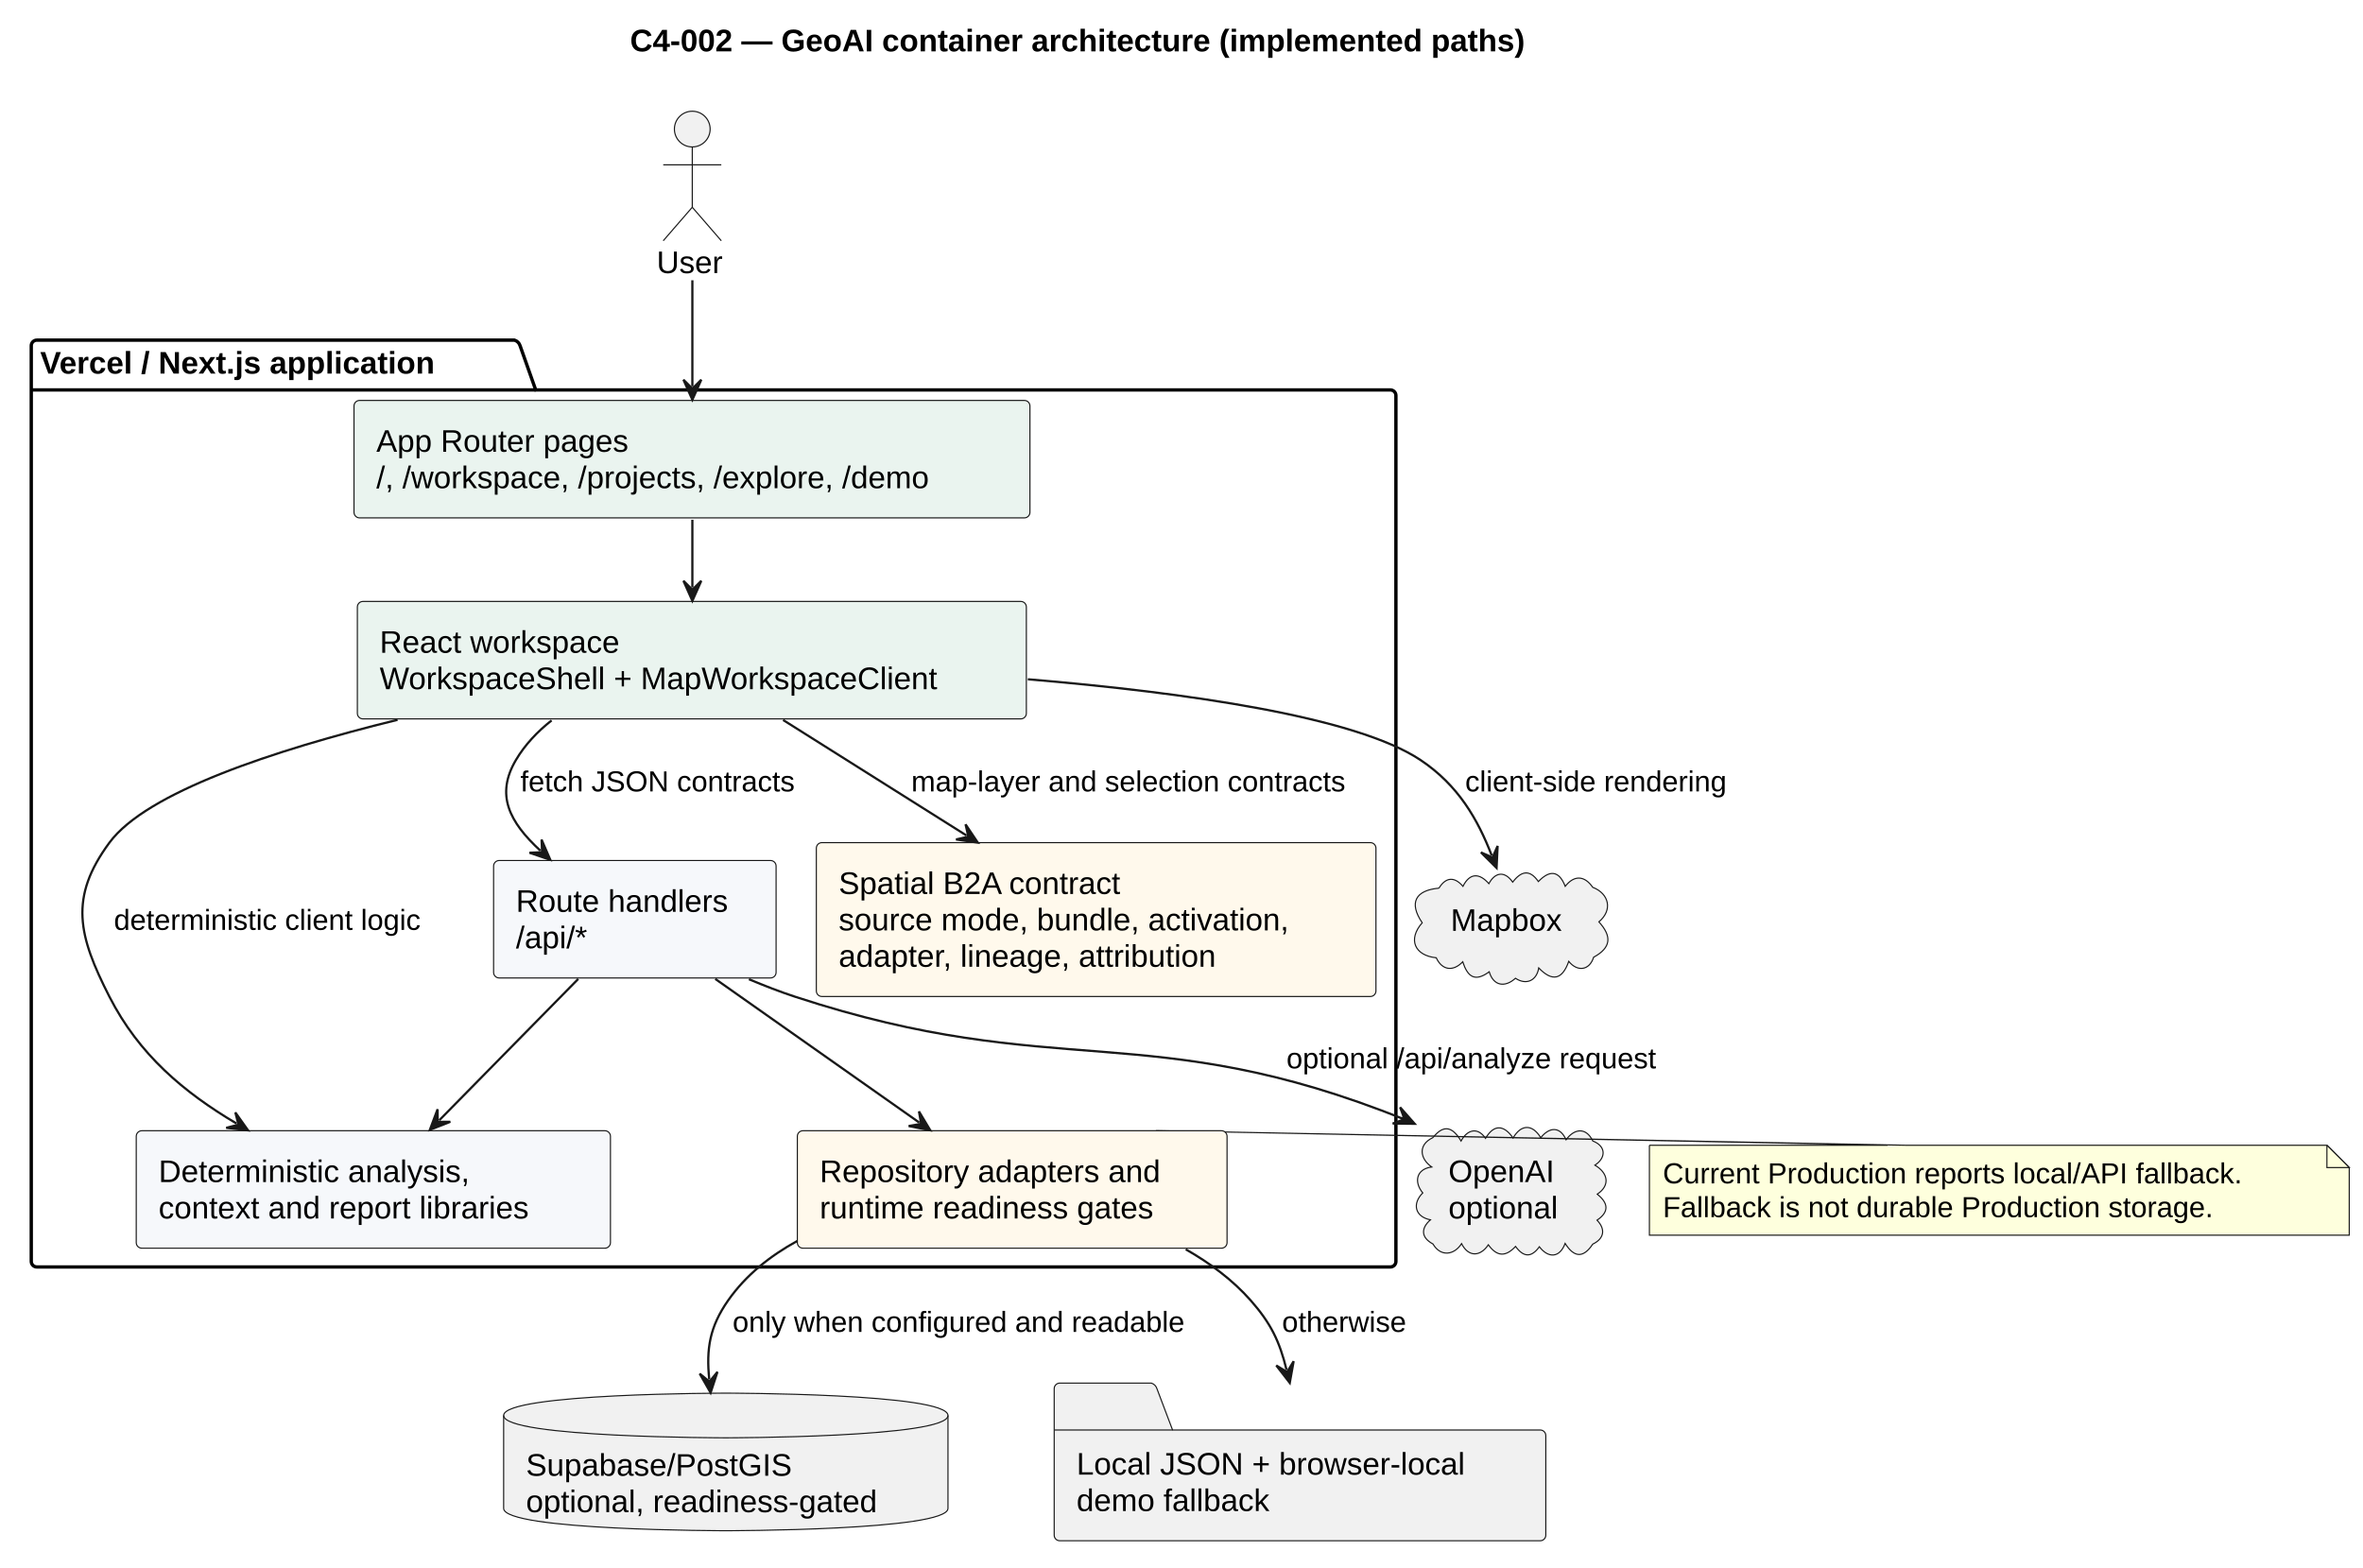
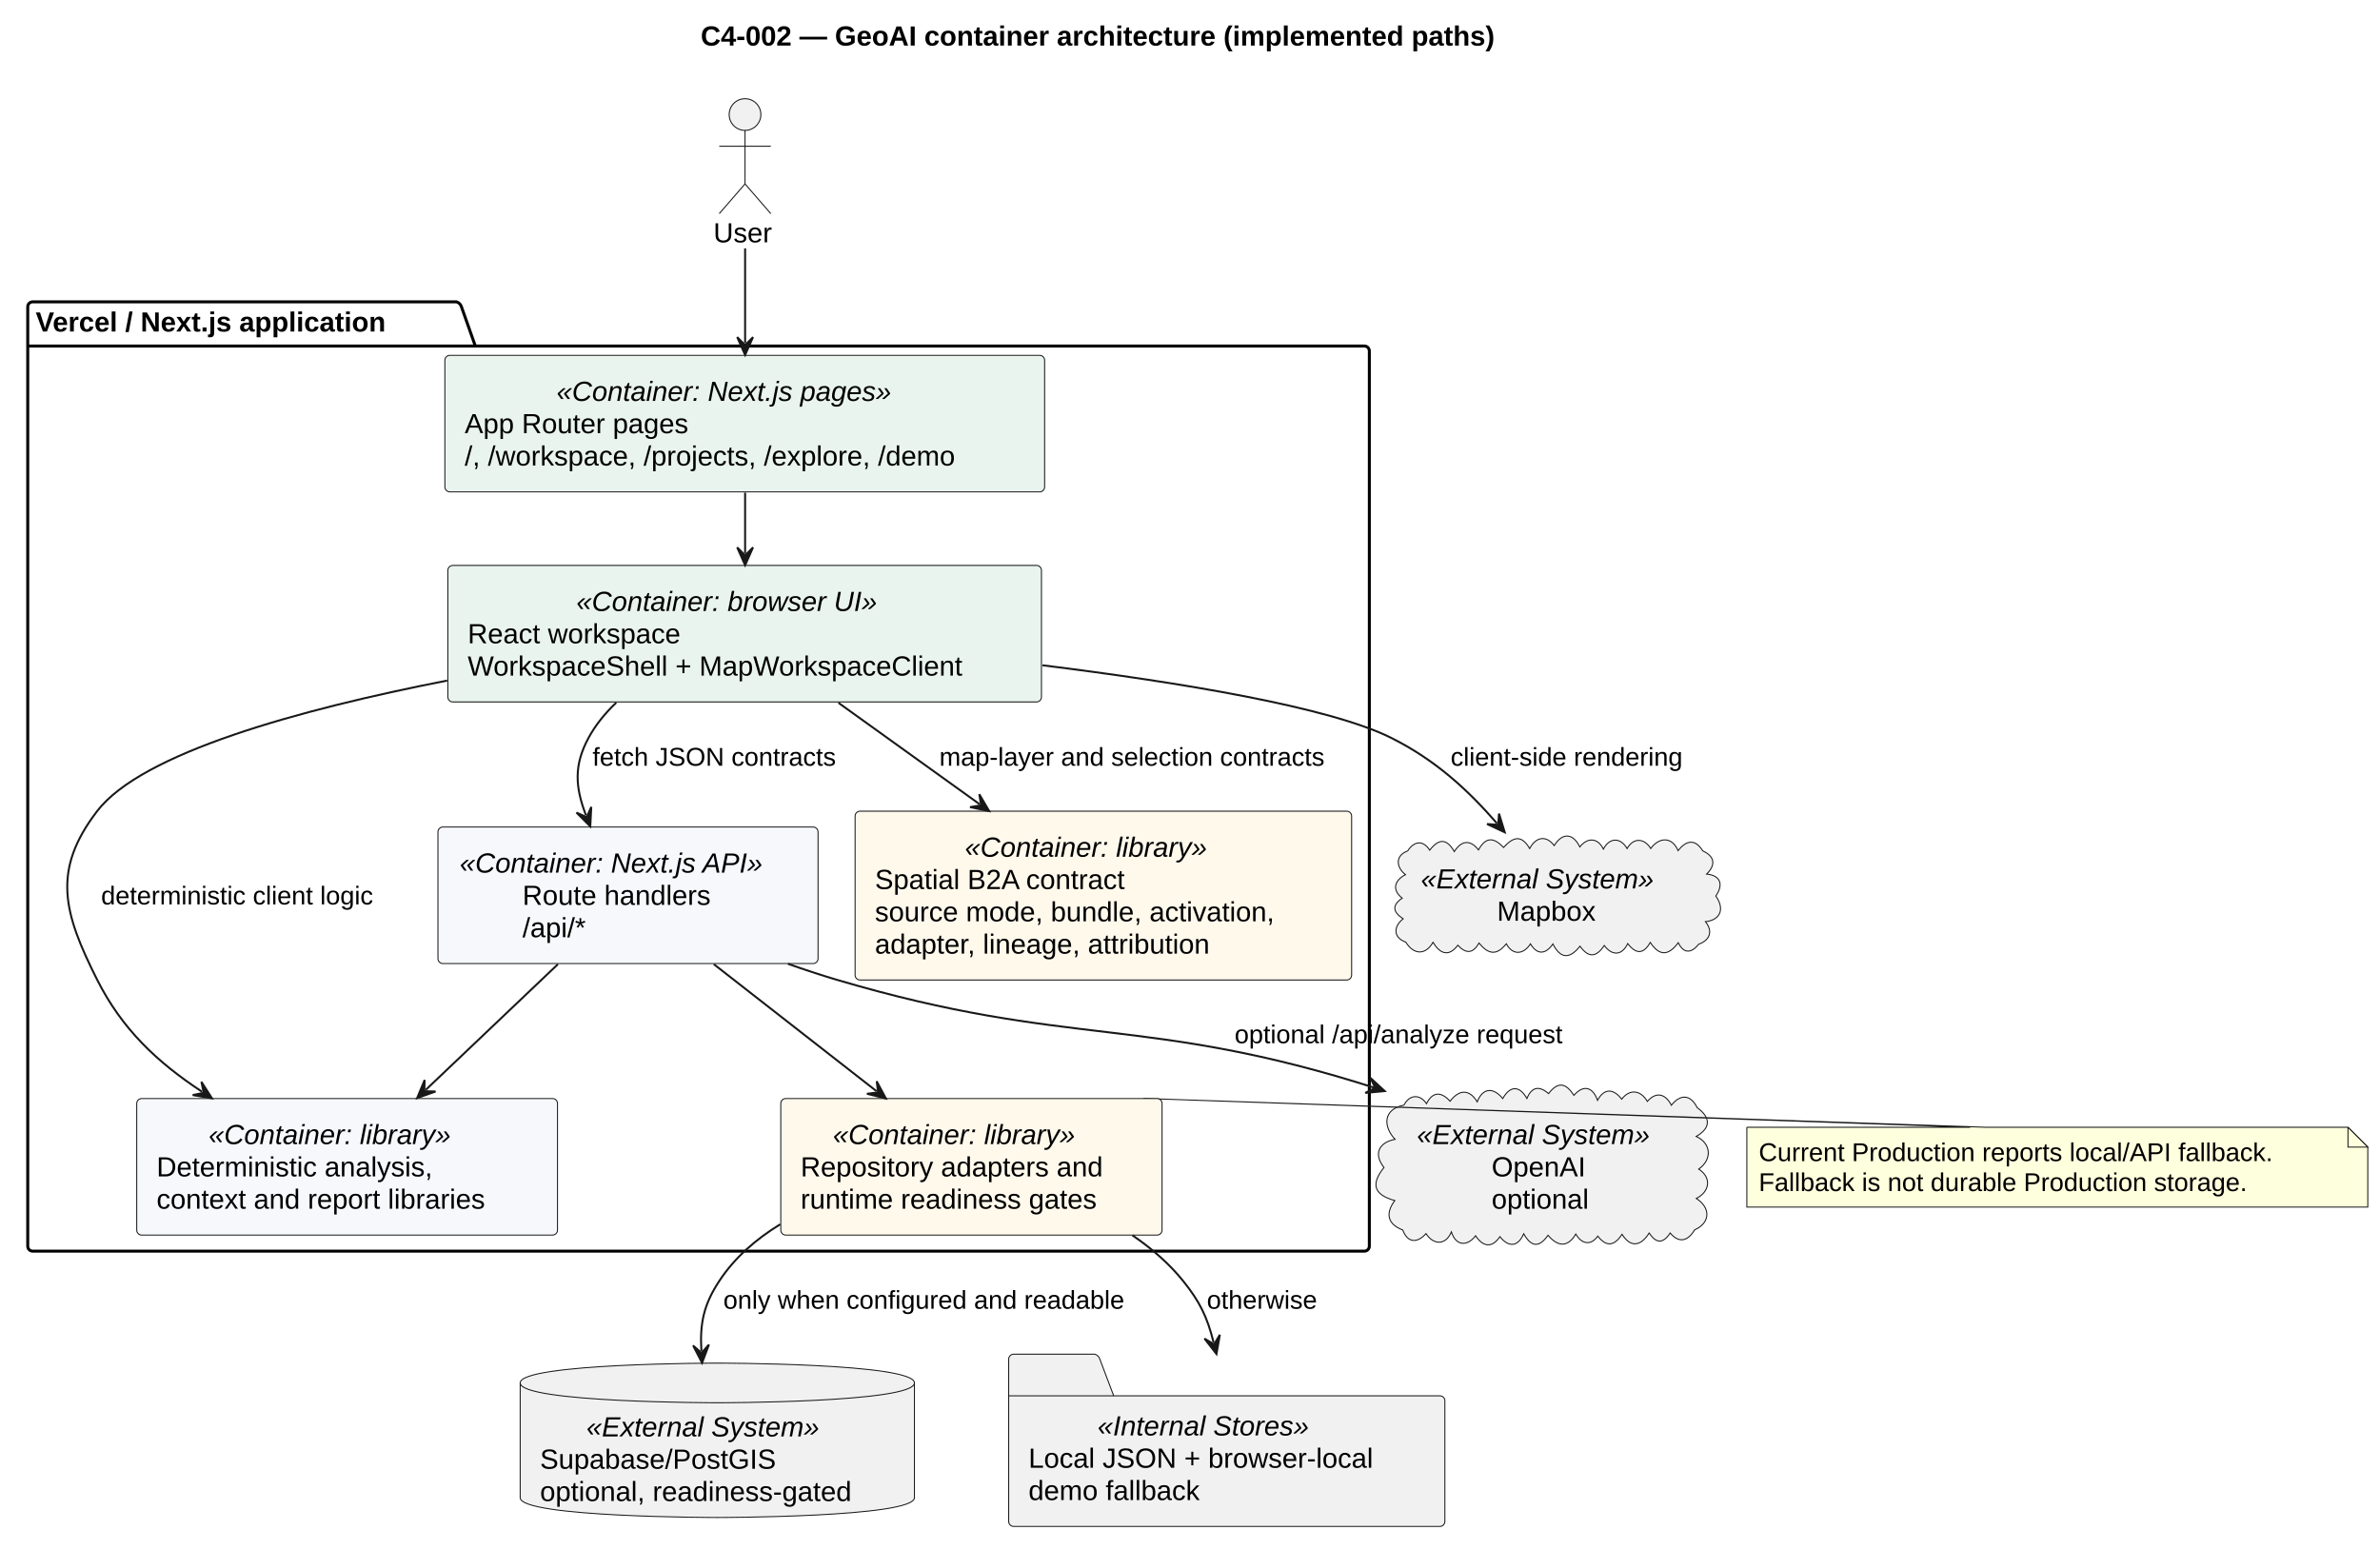
- <svg xmlns="http://www.w3.org/2000/svg" contentStyleType="text/css" data-diagram-type="DESCRIPTION" height="702px" preserveAspectRatio="none" style="width:1058px;height:702px;background:#FFFFFF;" version="1.1" viewBox="0 0 1058 702" width="1058px" zoomAndPan="magnify">
+ <svg xmlns="http://www.w3.org/2000/svg" contentStyleType="text/css" data-diagram-type="DESCRIPTION" height="782px" preserveAspectRatio="none" style="width:1201px;height:782px;background:#FFFFFF;" version="1.1" viewBox="0 0 1201 782" width="1201px" zoomAndPan="magnify">
  <defs />
  <g>
    <g class="title" data-source-line="2">
-       <text fill="#000000" font-family="Arial" font-size="14" font-weight="bold" lengthAdjust="spacing" textLength="478.31" x="282.095" y="22.995">C4-002 — GeoAI container architecture (implemented paths)</text>
+       <text fill="#000000" font-family="Arial" font-size="14" font-weight="bold" lengthAdjust="spacing" textLength="478.31" x="353.595" y="22.995">C4-002 — GeoAI container architecture (implemented paths)</text>
    </g>
    <g class="cluster" data-entity="Vercel . Next.js application" data-source-line="9" data-uid="ent0003" id="cluster_Vercel . Next.js application">
-       <path d="M16.5,152.297 L230.357,152.297 A3.75,3.75 0 0 1 232.857,154.797 L239.857,174.594 L622.5,174.594 A2.5,2.5 0 0 1 625,177.094 L625,564.797 A2.5,2.5 0 0 1 622.5,567.297 L16.5,567.297 A2.5,2.5 0 0 1 14,564.797 L14,154.797 A2.5,2.5 0 0 1 16.5,152.297" fill="none" style="stroke:#000000;stroke-width:1.5;" />
+       <path d="M16.5,152.297 L230.357,152.297 A3.75,3.75 0 0 1 232.857,154.797 L239.857,174.594 L688.5,174.594 A2.5,2.5 0 0 1 691,177.094 L691,628.797 A2.5,2.5 0 0 1 688.5,631.297 L16.5,631.297 A2.5,2.5 0 0 1 14,628.797 L14,154.797 A2.5,2.5 0 0 1 16.5,152.297" fill="none" style="stroke:#000000;stroke-width:1.5;" />
      <line style="stroke:#000000;stroke-width:1.5;" x1="14" x2="239.857" y1="174.594" y2="174.594" />
      <text fill="#000000" font-family="Arial" font-size="14" font-weight="bold" lengthAdjust="spacing" textLength="212.857" x="18" y="167.292">Vercel / Next.js application</text>
    </g>
    <g class="entity" data-entity="User" data-source-line="8" data-uid="ent0002" id="entity_User">
-       <ellipse cx="309.955" cy="57.797" fill="#F1F1F1" rx="8" ry="8" style="stroke:#181818;stroke-width:0.5;" />
-       <path d="M309.955,65.797 L309.955,92.797 M296.955,73.797 L322.955,73.797 M309.955,92.797 L296.955,107.797 M309.955,92.797 L322.955,107.797" fill="none" style="stroke:#181818;stroke-width:0.5;" />
-       <text fill="#000000" font-family="Arial" font-size="14" lengthAdjust="spacing" textLength="31.91" x="294" y="122.292">User</text>
+       <ellipse cx="375.955" cy="57.797" fill="#F1F1F1" rx="8" ry="8" style="stroke:#181818;stroke-width:0.5;" />
+       <path d="M375.955,65.797 L375.955,92.797 M362.955,73.797 L388.955,73.797 M375.955,92.797 L362.955,107.797 M375.955,92.797 L388.955,107.797" fill="none" style="stroke:#181818;stroke-width:0.5;" />
+       <text fill="#000000" font-family="Arial" font-size="14" lengthAdjust="spacing" textLength="31.91" x="360" y="122.292">User</text>
    </g>
    <g class="entity" data-entity="Supabase" data-source-line="17" data-uid="ent0010" id="entity_Supabase">
-       <path d="M225.5,633.797 C225.5,623.797 324.972,623.797 324.972,623.797 C324.972,623.797 424.444,623.797 424.444,633.797 L424.444,675.391 C424.444,685.391 324.972,685.391 324.972,685.391 C324.972,685.391 225.5,685.391 225.5,675.391 L225.5,633.797" fill="#F1F1F1" style="stroke:#181818;stroke-width:0.5;" />
-       <path d="M225.5,633.797 C225.5,643.797 324.972,643.797 324.972,643.797 C324.972,643.797 424.444,643.797 424.444,633.797" fill="none" style="stroke:#181818;stroke-width:0.5;" />
-       <text fill="#000000" font-family="Arial" font-size="14" lengthAdjust="spacing" textLength="126.971" x="235.5" y="660.792">Supabase/PostGIS</text>
-       <text fill="#000000" font-family="Arial" font-size="14" lengthAdjust="spacing" textLength="178.944" x="235.5" y="677.089">optional, readiness-gated</text>
+       <path d="M262.5,697.797 C262.5,687.797 361.972,687.797 361.972,687.797 C361.972,687.797 461.444,687.797 461.444,697.797 L461.444,755.688 C461.444,765.688 361.972,765.688 361.972,765.688 C361.972,765.688 262.5,765.688 262.5,755.688 L262.5,697.797" fill="#F1F1F1" style="stroke:#181818;stroke-width:0.5;" />
+       <path d="M262.5,697.797 C262.5,707.797 361.972,707.797 361.972,707.797 C361.972,707.797 461.444,707.797 461.444,697.797" fill="none" style="stroke:#181818;stroke-width:0.5;" />
+       <text fill="#000000" font-family="Arial" font-size="14" font-style="italic" lengthAdjust="spacing" textLength="132.118" x="295.913" y="724.792">«External System»</text>
+       <text fill="#000000" font-family="Arial" font-size="14" lengthAdjust="spacing" textLength="126.971" x="272.5" y="741.089">Supabase/PostGIS</text>
+       <text fill="#000000" font-family="Arial" font-size="14" lengthAdjust="spacing" textLength="178.944" x="272.5" y="757.386">optional, readiness-gated</text>
    </g>
    <g class="entity" data-entity="Fallback" data-source-line="18" data-uid="ent0011" id="entity_Fallback">
-       <path d="M474.5,619.297 L515.5,619.297 A3.75,3.75 0 0 1 518,621.797 L525,640.297 L689.614,640.297 A2.5,2.5 0 0 1 692.114,642.797 L692.114,687.391 A2.5,2.5 0 0 1 689.614,689.891 L474.5,689.891 A2.5,2.5 0 0 1 472,687.391 L472,621.797 A2.5,2.5 0 0 1 474.5,619.297" fill="#F1F1F1" style="stroke:#181818;stroke-width:0.5;" />
-       <line style="stroke:#181818;stroke-width:0.5;" x1="472" x2="525" y1="640.297" y2="640.297" />
-       <text fill="#000000" font-family="Arial" font-size="14" lengthAdjust="spacing" textLength="190.114" x="482" y="660.292">Local JSON + browser-local</text>
-       <text fill="#000000" font-family="Arial" font-size="14" lengthAdjust="spacing" textLength="98.711" x="482" y="676.589">demo fallback</text>
+       <path d="M511.5,683.297 L552.5,683.297 A3.75,3.75 0 0 1 555,685.797 L562,704.297 L726.614,704.297 A2.5,2.5 0 0 1 729.114,706.797 L729.114,767.688 A2.5,2.5 0 0 1 726.614,770.188 L511.5,770.188 A2.5,2.5 0 0 1 509,767.688 L509,685.797 A2.5,2.5 0 0 1 511.5,683.297" fill="#F1F1F1" style="stroke:#181818;stroke-width:0.5;" />
+       <line style="stroke:#181818;stroke-width:0.5;" x1="509" x2="562" y1="704.297" y2="704.297" />
+       <text fill="#000000" font-family="Arial" font-size="14" font-style="italic" lengthAdjust="spacing" textLength="120.388" x="553.863" y="724.292">«Internal Stores»</text>
+       <text fill="#000000" font-family="Arial" font-size="14" lengthAdjust="spacing" textLength="190.114" x="519" y="740.589">Local JSON + browser-local</text>
+       <text fill="#000000" font-family="Arial" font-size="14" lengthAdjust="spacing" textLength="98.711" x="519" y="756.886">demo fallback</text>
    </g>
    <g class="entity" data-entity="Mapbox" data-source-line="19" data-uid="ent0012" id="entity_Mapbox">
-       <path d="M644.272,397.678 C647.338,392.684 651.233,392.419 655.011,396.868 C658.09,390.742 662.4,390.838 666.613,395.668 C669.501,390.389 673.732,389.913 677.284,394.983 C681.002,390.097 684.828,389.004 688.785,394.724 C693.798,389.506 697.997,389.659 700.809,396.856 C704.838,391.728 709.461,392.001 713.119,397.294 C720.457,400.133 722.194,407.49 715.879,412.765 C721.684,419.166 721.529,424.25 713.533,428.608 C711.603,434.722 706.114,435.134 702.389,430.463 C699.48,438.686 695.043,439.728 688.95,433.404 C688.043,439.082 683.391,441.264 678.529,438.031 C673.957,442.19 668.713,441.645 666.778,435.129 C660.29,439.915 657.093,437.291 654.918,430.652 C650.736,435.07 645.708,434.599 643.063,428.859 C633.405,427.886 630.184,420.663 636.78,413.178 C630.663,404.195 633.756,398.62 644.272,397.678" fill="#F1F1F1" style="stroke:#181818;stroke-width:0.5;" />
-       <text fill="#000000" font-family="Arial" font-size="14" lengthAdjust="spacing" textLength="55.282" x="649.5" y="416.792">Mapbox</text>
+       <path d="M710.324,429.376 C713.412,424.533 718.01,423.551 721.465,428.977 C726.106,423.052 729.956,422.928 733.875,429.684 C737.352,424.186 741.819,423.334 746.055,428.844 C749.868,422.094 753.759,422.443 758.742,427.596 C763.515,422.354 767.674,420.88 771.911,428.16 C774.864,422.557 779.963,421.012 784.284,426.653 C788.449,419.974 793.765,420.299 797.203,427.338 C801.02,422.463 806.268,422.58 809.096,428.435 C812.182,422.513 817.71,422.387 821.066,428.159 C824.283,422.458 829.761,422.877 833.001,428.134 C837.111,422.459 843.659,421.855 846.778,429.184 C850.933,424.052 855.271,423.003 859.28,429.344 C865.341,432.147 865.901,436.448 861.206,441.025 C868.636,441.796 869.604,446.676 865.835,452.12 C870.129,458.099 868.776,464.124 860.604,465.067 C864.512,469.872 862.836,474.424 857.237,476.406 C853.632,480.889 849.752,481.509 846.877,475.673 C842.006,482.214 837.491,482.673 832.762,475.526 C829.248,481.681 825.484,481.445 821.384,476.105 C818.422,482.348 813.443,482.308 809.54,477.076 C805.506,483.084 801.685,483.473 797.298,477.435 C792.16,483.87 787.593,484.045 783.622,476.309 C780.085,481.472 775.774,482.096 772.302,476.243 C768.953,481.563 763.439,482.329 760.112,476.22 C755.13,482.404 750.983,481.502 746.33,475.837 C743.241,481.283 739.749,481.311 735.642,476.946 C730.899,483.253 726.49,480.983 723.126,475.484 C719.166,482.282 713.246,481.621 709.39,475.375 C702.742,472.955 703.281,467.317 708.065,463.61 C703.07,460.328 702.067,456.954 707.585,453.187 C702.13,448.887 703.852,444.116 709.235,441.323 C704.727,437.894 703.685,431.789 710.324,429.376" fill="#F1F1F1" style="stroke:#181818;stroke-width:0.5;" />
+       <text fill="#000000" font-family="Arial" font-size="14" font-style="italic" lengthAdjust="spacing" textLength="132.118" x="717" y="448.292">«External System»</text>
+       <text fill="#000000" font-family="Arial" font-size="14" lengthAdjust="spacing" textLength="55.282" x="755.418" y="464.589">Mapbox</text>
    </g>
    <g class="entity" data-entity="OpenAI" data-source-line="20" data-uid="ent0013" id="entity_OpenAI">
-       <path d="M641.574,509.375 C646.645,503.03 650.59,504.88 654.164,510.898 C656.721,506.054 661.444,504.285 665.125,509.697 C668.981,503.183 673.442,503.738 677.453,509.543 C681.084,503.315 686.087,503.246 689.853,509.408 C693.556,504.754 698.369,504.049 701.189,510.324 C704.805,505.361 710.09,504.523 713.167,510.894 C719.152,513.197 719.14,518.477 714.094,521.724 C719.657,524.94 721.361,530.531 715.157,534.71 C720.04,538.601 720.676,542.554 715.051,546.35 C718.98,550.44 718.257,554.599 713.136,557.072 C708.821,563.532 704.756,563.056 700.764,556.76 C698.305,563.366 693.212,563.427 689.228,558.255 C685.543,563.307 682.109,562.912 678.56,558.108 C674.089,562.904 670.245,562.685 666.381,557.376 C662.764,562.739 657.514,562.992 654.396,556.857 C651.058,562.046 645.053,562.88 641.586,557.005 C636.283,554.18 636.062,550.037 640.45,546.193 C633.426,544.794 632.247,538.885 637.027,534.135 C633.041,529.384 633.976,523.478 641.021,522.522 C635.711,518.841 634.755,512.545 641.574,509.375" fill="#F1F1F1" style="stroke:#181818;stroke-width:0.5;" />
-       <text fill="#000000" font-family="Arial" font-size="14" lengthAdjust="spacing" textLength="51.099" x="648.5" y="529.292">OpenAI</text>
-       <text fill="#000000" font-family="Arial" font-size="14" lengthAdjust="spacing" textLength="56.738" x="648.5" y="545.589">optional</text>
+       <path d="M708.497,557.59 C711.197,552.262 716.489,551.876 719.839,556.876 C723.031,550.543 727.4,550.85 731.741,555.647 C736.133,549.864 741.312,549.195 745.43,555.946 C748.335,548.562 753.754,548.708 758.325,554.289 C762.014,547.674 766.816,547.674 770.517,554.277 C772.938,548.353 776.743,547.685 781.439,551.803 C786.36,545.418 790.178,546.52 794.244,552.676 C799.173,547.023 803.802,548.565 806.143,555.185 C809.639,548.788 814.297,549.38 818.345,554.607 C822.514,549.126 828.083,550.183 831.279,555.746 C835.854,550.488 840.574,552.029 843.405,557.685 C847.966,551.968 853.033,552.118 856.442,558.888 C863.148,563.748 863.603,569.043 855.949,573.415 C863.724,576.992 863.97,585.192 857.215,589.886 C863.985,594.29 862.652,601.414 855.997,604.715 C863.154,609.29 863.361,616.861 855.123,620.588 C851.913,626.021 847.403,627.671 842.807,622.145 C839.179,627.6 835.835,627.54 832.189,622.163 C828.311,628.423 823.063,630.068 818.54,622.815 C814.737,628.436 810.942,629.6 806.281,623.731 C802.541,628.893 797.972,627.53 795.182,622.678 C790.974,629.758 785.956,628.912 781.185,623.299 C776.495,629.789 772.762,629.215 768.892,622.533 C765.957,629.255 761.319,629.509 756.887,624.003 C752.799,630.022 748.266,629.062 744.613,623.54 C740.367,629.078 734.653,628.706 732.408,621.607 C729.505,628.52 723.326,628.21 719.585,622.457 C715.261,627.288 710.372,627.349 707.857,620.622 C700.051,617.656 699.076,612.154 703.836,605.783 C693.352,602.822 691.544,597.692 698.38,589.076 C692.947,582.173 695.836,576.442 703.964,574.87 C697.903,568.379 697.832,559.693 708.497,557.59" fill="#F1F1F1" style="stroke:#181818;stroke-width:0.5;" />
+       <text fill="#000000" font-family="Arial" font-size="14" font-style="italic" lengthAdjust="spacing" textLength="132.118" x="715" y="577.292">«External System»</text>
+       <text fill="#000000" font-family="Arial" font-size="14" lengthAdjust="spacing" textLength="51.099" x="752.69" y="593.589">OpenAI</text>
+       <text fill="#000000" font-family="Arial" font-size="14" lengthAdjust="spacing" textLength="56.738" x="752.69" y="609.886">optional</text>
    </g>
    <g class="entity" data-entity="GMN25" data-source-line="35" data-uid="ent0026" id="entity_GMN25">
-       <path d="M738.5,512.797 L738.5,553.062 A0,0 0 0 0 738.5,553.062 L1051.841,553.062 A0,0 0 0 0 1051.841,553.062 L1051.841,522.797 L1041.841,512.797 L853.167,512.797 L517.545,506.269 L845.167,512.797 L738.5,512.797 A0,0 0 0 0 738.5,512.797" fill="#FEFFDD" style="stroke:#181818;stroke-width:0.5;" />
-       <path d="M1041.841,512.797 L1041.841,522.797 L1051.841,522.797 L1041.841,512.797" fill="#FEFFDD" style="stroke:#181818;stroke-width:0.5;" />
-       <text fill="#000000" font-family="Arial" font-size="13" lengthAdjust="spacing" textLength="292.341" x="744.5" y="529.864">Current Production reports local/API fallback.</text>
-       <text fill="#000000" font-family="Arial" font-size="13" lengthAdjust="spacing" textLength="278.757" x="744.5" y="544.997">Fallback is not durable Production storage.</text>
+       <path d="M881.5,568.797 L881.5,609.062 A0,0 0 0 0 881.5,609.062 L1194.841,609.062 A0,0 0 0 0 1194.841,609.062 L1194.841,578.797 L1184.841,568.797 L1002.209,568.797 L577.006,554.24 L994.209,568.797 L881.5,568.797 A0,0 0 0 0 881.5,568.797" fill="#FEFFDD" style="stroke:#181818;stroke-width:0.5;" />
+       <path d="M1184.841,568.797 L1184.841,578.797 L1194.841,578.797 L1184.841,568.797" fill="#FEFFDD" style="stroke:#181818;stroke-width:0.5;" />
+       <text fill="#000000" font-family="Arial" font-size="13" lengthAdjust="spacing" textLength="292.341" x="887.5" y="585.864">Current Production reports local/API fallback.</text>
+       <text fill="#000000" font-family="Arial" font-size="13" lengthAdjust="spacing" textLength="278.757" x="887.5" y="600.997">Fallback is not durable Production storage.</text>
    </g>
    <g class="entity" data-entity="Pages" data-source-line="10" data-uid="ent0004" id="entity_Pages">
-       <rect fill="#EAF4EF" height="52.594" rx="2.5" ry="2.5" style="stroke:#181818;stroke-width:0.5;" width="302.639" x="158.5" y="179.297" />
-       <text fill="#000000" font-family="Arial" font-size="14" lengthAdjust="spacing" textLength="125.535" x="168.5" y="202.292">App Router pages</text>
-       <text fill="#000000" font-family="Arial" font-size="14" lengthAdjust="spacing" textLength="282.639" x="168.5" y="218.589">/, /workspace, /projects, /explore, /demo</text>
+       <rect fill="#EAF4EF" height="68.891" rx="2.5" ry="2.5" style="stroke:#181818;stroke-width:0.5;" width="302.639" x="224.5" y="179.297" />
+       <text fill="#000000" font-family="Arial" font-size="14" font-style="italic" lengthAdjust="spacing" textLength="189.916" x="280.861" y="202.292">«Container: Next.js pages»</text>
+       <text fill="#000000" font-family="Arial" font-size="14" lengthAdjust="spacing" textLength="125.535" x="234.5" y="218.589">App Router pages</text>
+       <text fill="#000000" font-family="Arial" font-size="14" lengthAdjust="spacing" textLength="282.639" x="234.5" y="234.886">/, /workspace, /projects, /explore, /demo</text>
    </g>
    <g class="entity" data-entity="Workspace" data-source-line="11" data-uid="ent0005" id="entity_Workspace">
-       <rect fill="#EAF4EF" height="52.594" rx="2.5" ry="2.5" style="stroke:#181818;stroke-width:0.5;" width="299.542" x="160" y="269.297" />
-       <text fill="#000000" font-family="Arial" font-size="14" lengthAdjust="spacing" textLength="119.506" x="170" y="292.292">React workspace</text>
-       <text fill="#000000" font-family="Arial" font-size="14" lengthAdjust="spacing" textLength="279.542" x="170" y="308.589">WorkspaceShell + MapWorkspaceClient</text>
+       <rect fill="#EAF4EF" height="68.891" rx="2.5" ry="2.5" style="stroke:#181818;stroke-width:0.5;" width="299.542" x="226" y="285.297" />
+       <text fill="#000000" font-family="Arial" font-size="14" font-style="italic" lengthAdjust="spacing" textLength="169.859" x="290.841" y="308.292">«Container: browser UI»</text>
+       <text fill="#000000" font-family="Arial" font-size="14" lengthAdjust="spacing" textLength="119.506" x="236" y="324.589">React workspace</text>
+       <text fill="#000000" font-family="Arial" font-size="14" lengthAdjust="spacing" textLength="279.542" x="236" y="340.886">WorkspaceShell + MapWorkspaceClient</text>
    </g>
    <g class="entity" data-entity="Api" data-source-line="12" data-uid="ent0006" id="entity_Api">
-       <rect fill="#F6F8FB" height="52.594" rx="2.5" ry="2.5" style="stroke:#181818;stroke-width:0.5;" width="126.483" x="221" y="385.297" />
-       <text fill="#000000" font-family="Arial" font-size="14" lengthAdjust="spacing" textLength="106.483" x="231" y="408.292">Route handlers</text>
-       <text fill="#000000" font-family="Arial" font-size="14" lengthAdjust="spacing" textLength="37.789" x="231" y="424.589">/api/*</text>
+       <rect fill="#F6F8FB" height="68.891" rx="2.5" ry="2.5" style="stroke:#181818;stroke-width:0.5;" width="191.805" x="221" y="417.297" />
+       <text fill="#000000" font-family="Arial" font-size="14" font-style="italic" lengthAdjust="spacing" textLength="169.805" x="232" y="440.292">«Container: Next.js API»</text>
+       <text fill="#000000" font-family="Arial" font-size="14" lengthAdjust="spacing" textLength="106.483" x="263.661" y="456.589">Route handlers</text>
+       <text fill="#000000" font-family="Arial" font-size="14" lengthAdjust="spacing" textLength="37.789" x="263.661" y="472.886">/api/*</text>
    </g>
    <g class="entity" data-entity="Domain" data-source-line="13" data-uid="ent0007" id="entity_Domain">
-       <rect fill="#F6F8FB" height="52.594" rx="2.5" ry="2.5" style="stroke:#181818;stroke-width:0.5;" width="212.322" x="61" y="506.297" />
-       <text fill="#000000" font-family="Arial" font-size="14" lengthAdjust="spacing" textLength="159.496" x="71" y="529.292">Deterministic analysis,</text>
-       <text fill="#000000" font-family="Arial" font-size="14" lengthAdjust="spacing" textLength="192.322" x="71" y="545.589">context and report libraries</text>
+       <rect fill="#F6F8FB" height="68.891" rx="2.5" ry="2.5" style="stroke:#181818;stroke-width:0.5;" width="212.322" x="69" y="554.297" />
+       <text fill="#000000" font-family="Arial" font-size="14" font-style="italic" lengthAdjust="spacing" textLength="139.754" x="105.284" y="577.292">«Container: library»</text>
+       <text fill="#000000" font-family="Arial" font-size="14" lengthAdjust="spacing" textLength="159.496" x="79" y="593.589">Deterministic analysis,</text>
+       <text fill="#000000" font-family="Arial" font-size="14" lengthAdjust="spacing" textLength="192.322" x="79" y="609.886">context and report libraries</text>
    </g>
    <g class="entity" data-entity="Repositories" data-source-line="14" data-uid="ent0008" id="entity_Repositories">
-       <rect fill="#FFF9EC" height="52.594" rx="2.5" ry="2.5" style="stroke:#181818;stroke-width:0.5;" width="192.395" x="357" y="506.297" />
-       <text fill="#000000" font-family="Arial" font-size="14" lengthAdjust="spacing" textLength="172.395" x="367" y="529.292">Repository adapters and</text>
-       <text fill="#000000" font-family="Arial" font-size="14" lengthAdjust="spacing" textLength="170.693" x="367" y="545.589">runtime readiness gates</text>
+       <rect fill="#FFF9EC" height="68.891" rx="2.5" ry="2.5" style="stroke:#181818;stroke-width:0.5;" width="192.395" x="394" y="554.297" />
+       <text fill="#000000" font-family="Arial" font-size="14" font-style="italic" lengthAdjust="spacing" textLength="139.754" x="420.321" y="577.292">«Container: library»</text>
+       <text fill="#000000" font-family="Arial" font-size="14" lengthAdjust="spacing" textLength="172.395" x="404" y="593.589">Repository adapters and</text>
+       <text fill="#000000" font-family="Arial" font-size="14" lengthAdjust="spacing" textLength="170.693" x="404" y="609.886">runtime readiness gates</text>
    </g>
    <g class="entity" data-entity="Spatial" data-source-line="15" data-uid="ent0009" id="entity_Spatial">
-       <rect fill="#FFF9EC" height="68.891" rx="2.5" ry="2.5" style="stroke:#181818;stroke-width:0.5;" width="250.562" x="365.5" y="377.297" />
-       <text fill="#000000" font-family="Arial" font-size="14" lengthAdjust="spacing" textLength="143.336" x="375.5" y="400.292">Spatial B2A contract</text>
-       <text fill="#000000" font-family="Arial" font-size="14" lengthAdjust="spacing" textLength="230.562" x="375.5" y="416.589">source mode, bundle, activation,</text>
-       <text fill="#000000" font-family="Arial" font-size="14" lengthAdjust="spacing" textLength="197.716" x="375.5" y="432.886">adapter, lineage, attribution</text>
+       <rect fill="#FFF9EC" height="85.188" rx="2.5" ry="2.5" style="stroke:#181818;stroke-width:0.5;" width="250.562" x="431.5" y="409.297" />
+       <text fill="#000000" font-family="Arial" font-size="14" font-style="italic" lengthAdjust="spacing" textLength="139.754" x="486.904" y="432.292">«Container: library»</text>
+       <text fill="#000000" font-family="Arial" font-size="14" lengthAdjust="spacing" textLength="143.336" x="441.5" y="448.589">Spatial B2A contract</text>
+       <text fill="#000000" font-family="Arial" font-size="14" lengthAdjust="spacing" textLength="230.562" x="441.5" y="464.886">source mode, bundle, activation,</text>
+       <text fill="#000000" font-family="Arial" font-size="14" lengthAdjust="spacing" textLength="197.716" x="441.5" y="481.183">adapter, lineage, attribution</text>
    </g>
    <g class="link" data-entity-1="User" data-entity-2="Pages" data-uid="lnk14" id="link_User_Pages">
-       <polygon fill="#181818" points="310,179.011,314,170.011,310,174.011,306,170.011,310,179.011" style="stroke:#181818;stroke-width:1;" />
-       <path d="M310,125.478 C310,142.925 310,157.286 310,173.011" fill="none" style="stroke:#181818;stroke-width:1;" />
+       <polygon fill="#181818" points="376,179.107,380,170.107,376,174.107,372,170.107,376,179.107" style="stroke:#181818;stroke-width:1;" />
+       <path d="M376,125.314 C376,142.373 376,156.476 376,173.107" fill="none" style="stroke:#181818;stroke-width:1;" />
    </g>
    <g class="link" data-entity-1="Pages" data-entity-2="Workspace" data-uid="lnk15" id="link_Pages_Workspace">
-       <polygon fill="#181818" points="310,269.055,314,260.055,310,264.055,306,260.055,310,269.055" style="stroke:#181818;stroke-width:1;" />
-       <path d="M310,232.724 C310,244.182 310,251.619 310,263.055" fill="none" style="stroke:#181818;stroke-width:1;" />
+       <polygon fill="#181818" points="376,285.2,380,276.2,376,280.2,372,276.2,376,285.2" style="stroke:#181818;stroke-width:1;" />
+       <path d="M376,248.563 C376,260.306 376,267.471 376,279.2" fill="none" style="stroke:#181818;stroke-width:1;" />
    </g>
    <g class="link" data-entity-1="Workspace" data-entity-2="Api" data-uid="lnk16" id="link_Workspace_Api">
-       <polygon fill="#181818" points="246.387,384.985,242.481,375.944,242.711,381.596,237.059,381.827,246.387,384.985" style="stroke:#181818;stroke-width:1;" />
-       <path d="M246.972,322.581 C240.642,327.56 235.062,333.422 231,340.297 C221.808,355.853 227.938,367.98 241.975,380.919" fill="none" style="stroke:#181818;stroke-width:1;" />
-       <text fill="#000000" font-family="Arial" font-size="13" lengthAdjust="spacing" textLength="134.132" x="233" y="354.364">fetch JSON contracts</text>
+       <polygon fill="#181818" points="297.862,416.984,298.367,407.148,296.068,412.317,290.9,410.018,297.862,416.984" style="stroke:#181818;stroke-width:1;" />
+       <path d="M310.978,354.538 C305.437,359.77 300.588,365.675 297,372.297 C289.563,386.022 290.183,397.003 295.709,411.383" fill="none" style="stroke:#181818;stroke-width:1;" />
+       <text fill="#000000" font-family="Arial" font-size="13" lengthAdjust="spacing" textLength="134.132" x="299" y="386.364">fetch JSON contracts</text>
    </g>
    <g class="link" data-entity-1="Workspace" data-entity-2="Domain" data-uid="lnk17" id="link_Workspace_Domain">
-       <polygon fill="#181818" points="111.078,506.14,105.375,498.111,106.777,503.591,101.296,504.993,111.078,506.14" style="stroke:#181818;stroke-width:1;" />
-       <path d="M178.005,322.306 C121.884,336.085 65.543,354.882 49,377.297 C30.789,401.971 35.06,418.982 49,446.297 C62.225,472.211 82.218,489.037 105.917,503.081" fill="none" style="stroke:#181818;stroke-width:1;" />
-       <text fill="#000000" font-family="Arial" font-size="13" lengthAdjust="spacing" textLength="159.993" x="51" y="416.364">deterministic client logic</text>
+       <polygon fill="#181818" points="106.96,554.163,101.646,545.87,102.785,551.412,97.244,552.55,106.96,554.163" style="stroke:#181818;stroke-width:1;" />
+       <path d="M225.643,343.408 C150.771,358.061 71.474,379.931 49,409.297 C26.04,439.297 32.019,460.551 49,494.297 C61.55,519.238 79.24,535.894 101.95,550.861" fill="none" style="stroke:#181818;stroke-width:1;" />
+       <text fill="#000000" font-family="Arial" font-size="13" lengthAdjust="spacing" textLength="159.993" x="51" y="456.364">deterministic client logic</text>
    </g>
    <g class="link" data-entity-1="Workspace" data-entity-2="Spatial" data-uid="lnk18" id="link_Workspace_Spatial">
-       <polygon fill="#181818" points="437.8,377.29,432.316,369.108,433.569,374.625,428.053,375.878,437.8,377.29" style="stroke:#181818;stroke-width:1;" />
-       <path d="M350.62,322.381 C376.364,338.595 404.863,356.545 432.723,374.092" fill="none" style="stroke:#181818;stroke-width:1;" />
-       <text fill="#000000" font-family="Arial" font-size="13" lengthAdjust="spacing" textLength="222.238" x="408" y="354.364">map-layer and selection contracts</text>
+       <polygon fill="#181818" points="499.161,409.255,494.184,400.756,495.1,406.338,489.517,407.253,499.161,409.255" style="stroke:#181818;stroke-width:1;" />
+       <path d="M423.083,354.613 C446.337,371.315 469.728,388.116 494.288,405.755" fill="none" style="stroke:#181818;stroke-width:1;" />
+       <text fill="#000000" font-family="Arial" font-size="13" lengthAdjust="spacing" textLength="222.238" x="474" y="386.364">map-layer and selection contracts</text>
    </g>
    <g class="link" data-entity-1="Workspace" data-entity-2="Mapbox" data-uid="lnk19" id="link_Workspace_Mapbox">
-       <polygon fill="#181818" points="670.063,388.619,670.538,378.782,668.255,383.958,663.079,381.675,670.063,388.619" style="stroke:#181818;stroke-width:1;" />
-       <path d="M460.201,304.149 C531.32,310.137 606.967,320.927 636,340.297 C652.961,351.612 661.644,366.911 667.893,383.025" fill="none" style="stroke:#181818;stroke-width:1;" />
-       <text fill="#000000" font-family="Arial" font-size="13" lengthAdjust="spacing" textLength="134.443" x="656" y="354.364">client-side rendering</text>
+       <polygon fill="#181818" points="759.319,419.947,756.427,410.532,756.036,416.175,750.393,415.784,759.319,419.947" style="stroke:#181818;stroke-width:1;" />
+       <path d="M526.051,335.681 C596.153,344.404 670.923,356.776 702,372.297 C724.425,383.497 740.736,398.596 755.38,415.421" fill="none" style="stroke:#181818;stroke-width:1;" />
+       <text fill="#000000" font-family="Arial" font-size="13" lengthAdjust="spacing" textLength="134.443" x="732" y="386.364">client-side rendering</text>
    </g>
    <g class="link" data-entity-1="Api" data-entity-2="Domain" data-uid="lnk20" id="link_Api_Domain">
-       <polygon fill="#181818" points="192.462,505.9,201.624,502.287,195.967,502.335,195.919,496.678,192.462,505.9" style="stroke:#181818;stroke-width:1;" />
-       <path d="M258.901,438.325 C239.294,458.267 216.367,481.586 196.668,501.622" fill="none" style="stroke:#181818;stroke-width:1;" />
+       <polygon fill="#181818" points="210.506,554.041,219.785,550.739,214.13,550.596,214.273,544.941,210.506,554.041" style="stroke:#181818;stroke-width:1;" />
+       <path d="M281.534,486.515 C259.847,507.133 236.549,529.282 214.855,549.907" fill="none" style="stroke:#181818;stroke-width:1;" />
    </g>
    <g class="link" data-entity-1="Api" data-entity-2="Repositories" data-uid="lnk21" id="link_Api_Repositories">
-       <polygon fill="#181818" points="416.514,506.106,411.458,497.653,412.426,503.227,406.852,504.195,416.514,506.106" style="stroke:#181818;stroke-width:1;" />
-       <path d="M320.255,438.325 C348.672,458.335 383.132,482.6 411.608,502.651" fill="none" style="stroke:#181818;stroke-width:1;" />
+       <polygon fill="#181818" points="447.042,554.275,442.408,545.585,443.101,551.199,437.486,551.892,447.042,554.275" style="stroke:#181818;stroke-width:1;" />
+       <path d="M360.209,486.515 C386.73,507.211 415.837,529.924 442.312,550.584" fill="none" style="stroke:#181818;stroke-width:1;" />
    </g>
    <g class="link" data-entity-1="Api" data-entity-2="OpenAI" data-uid="lnk22" id="link_Api_OpenAI">
-       <polygon fill="#181818" points="633.404,503.194,626.887,495.809,628.858,501.111,623.555,503.082,633.404,503.194" style="stroke:#181818;stroke-width:1;" />
-       <path d="M335.318,438.453 C342.173,441.351 349.188,444.061 356,446.297 C473.599,484.896 514.17,455.108 629,501.297 C630.466,501.886 626.481,500.023 627.949,500.695" fill="none" style="stroke:#181818;stroke-width:1;" />
-       <text fill="#000000" font-family="Arial" font-size="13" lengthAdjust="spacing" textLength="189.541" x="576" y="478.364">optional /api/analyze request</text>
+       <polygon fill="#181818" points="698.756,550.531,691.503,543.868,694.017,548.935,688.95,551.45,698.756,550.531" style="stroke:#181818;stroke-width:1;" />
+       <path d="M397.611,486.315 C405.782,489.212 414.012,491.934 422,494.297 C540.688,529.405 577.123,511.556 695,549.297 C696.246,549.696 691.812,548.193 693.069,548.616" fill="none" style="stroke:#181818;stroke-width:1;" />
+       <text fill="#000000" font-family="Arial" font-size="13" lengthAdjust="spacing" textLength="189.541" x="623" y="526.364">optional /api/analyze request</text>
    </g>
    <g class="link" data-entity-1="Repositories" data-entity-2="Supabase" data-uid="lnk23" id="link_Repositories_Supabase">
-       <polygon fill="#181818" points="318.168,623.625,321.238,614.266,317.663,618.65,313.279,615.075,318.168,623.625" style="stroke:#181818;stroke-width:1;" />
-       <path d="M356.988,555.649 C344.836,562.303 333.909,570.98 326,582.297 C317.75,594.101 316.165,603.918 317.562,617.655" fill="none" style="stroke:#181818;stroke-width:1;" />
-       <text fill="#000000" font-family="Arial" font-size="13" lengthAdjust="spacing" textLength="230.598" x="328" y="596.364">only when configured and readable</text>
+       <polygon fill="#181818" points="354.288,687.678,357.75,678.457,353.993,682.687,349.764,678.93,354.288,687.678" style="stroke:#181818;stroke-width:1;" />
+       <path d="M393.729,617.742 C381.613,625.155 370.765,634.507 363,646.297 C355.104,658.286 353.104,667.665 353.934,681.688" fill="none" style="stroke:#181818;stroke-width:1;" />
+       <text fill="#000000" font-family="Arial" font-size="13" lengthAdjust="spacing" textLength="230.598" x="365" y="660.364">only when configured and readable</text>
    </g>
    <g class="link" data-entity-1="Repositories" data-entity-2="Fallback" data-uid="lnk24" id="link_Repositories_Fallback">
-       <polygon fill="#181818" points="577.472,619.198,579.212,609.504,576.28,614.342,571.442,611.411,577.472,619.198" style="stroke:#181818;stroke-width:1;" />
-       <path d="M530.902,559.401 C541.74,565.568 551.914,573.112 560,582.297 C569.011,592.532 572.901,600.573 576.042,613.371" fill="none" style="stroke:#181818;stroke-width:1;" />
-       <text fill="#000000" font-family="Arial" font-size="13" lengthAdjust="spacing" textLength="63.648" x="574" y="596.364">otherwise</text>
+       <polygon fill="#181818" points="613.857,683.182,615.563,673.482,612.649,678.33,607.8,675.416,613.857,683.182" style="stroke:#181818;stroke-width:1;" />
+       <path d="M571.444,623.306 C581.018,629.834 589.889,637.458 597,646.297 C605.438,656.786 609.195,664.468 612.407,677.36" fill="none" style="stroke:#181818;stroke-width:1;" />
+       <text fill="#000000" font-family="Arial" font-size="13" lengthAdjust="spacing" textLength="63.648" x="609" y="660.364">otherwise</text>
    </g>
  </g>
</svg>
